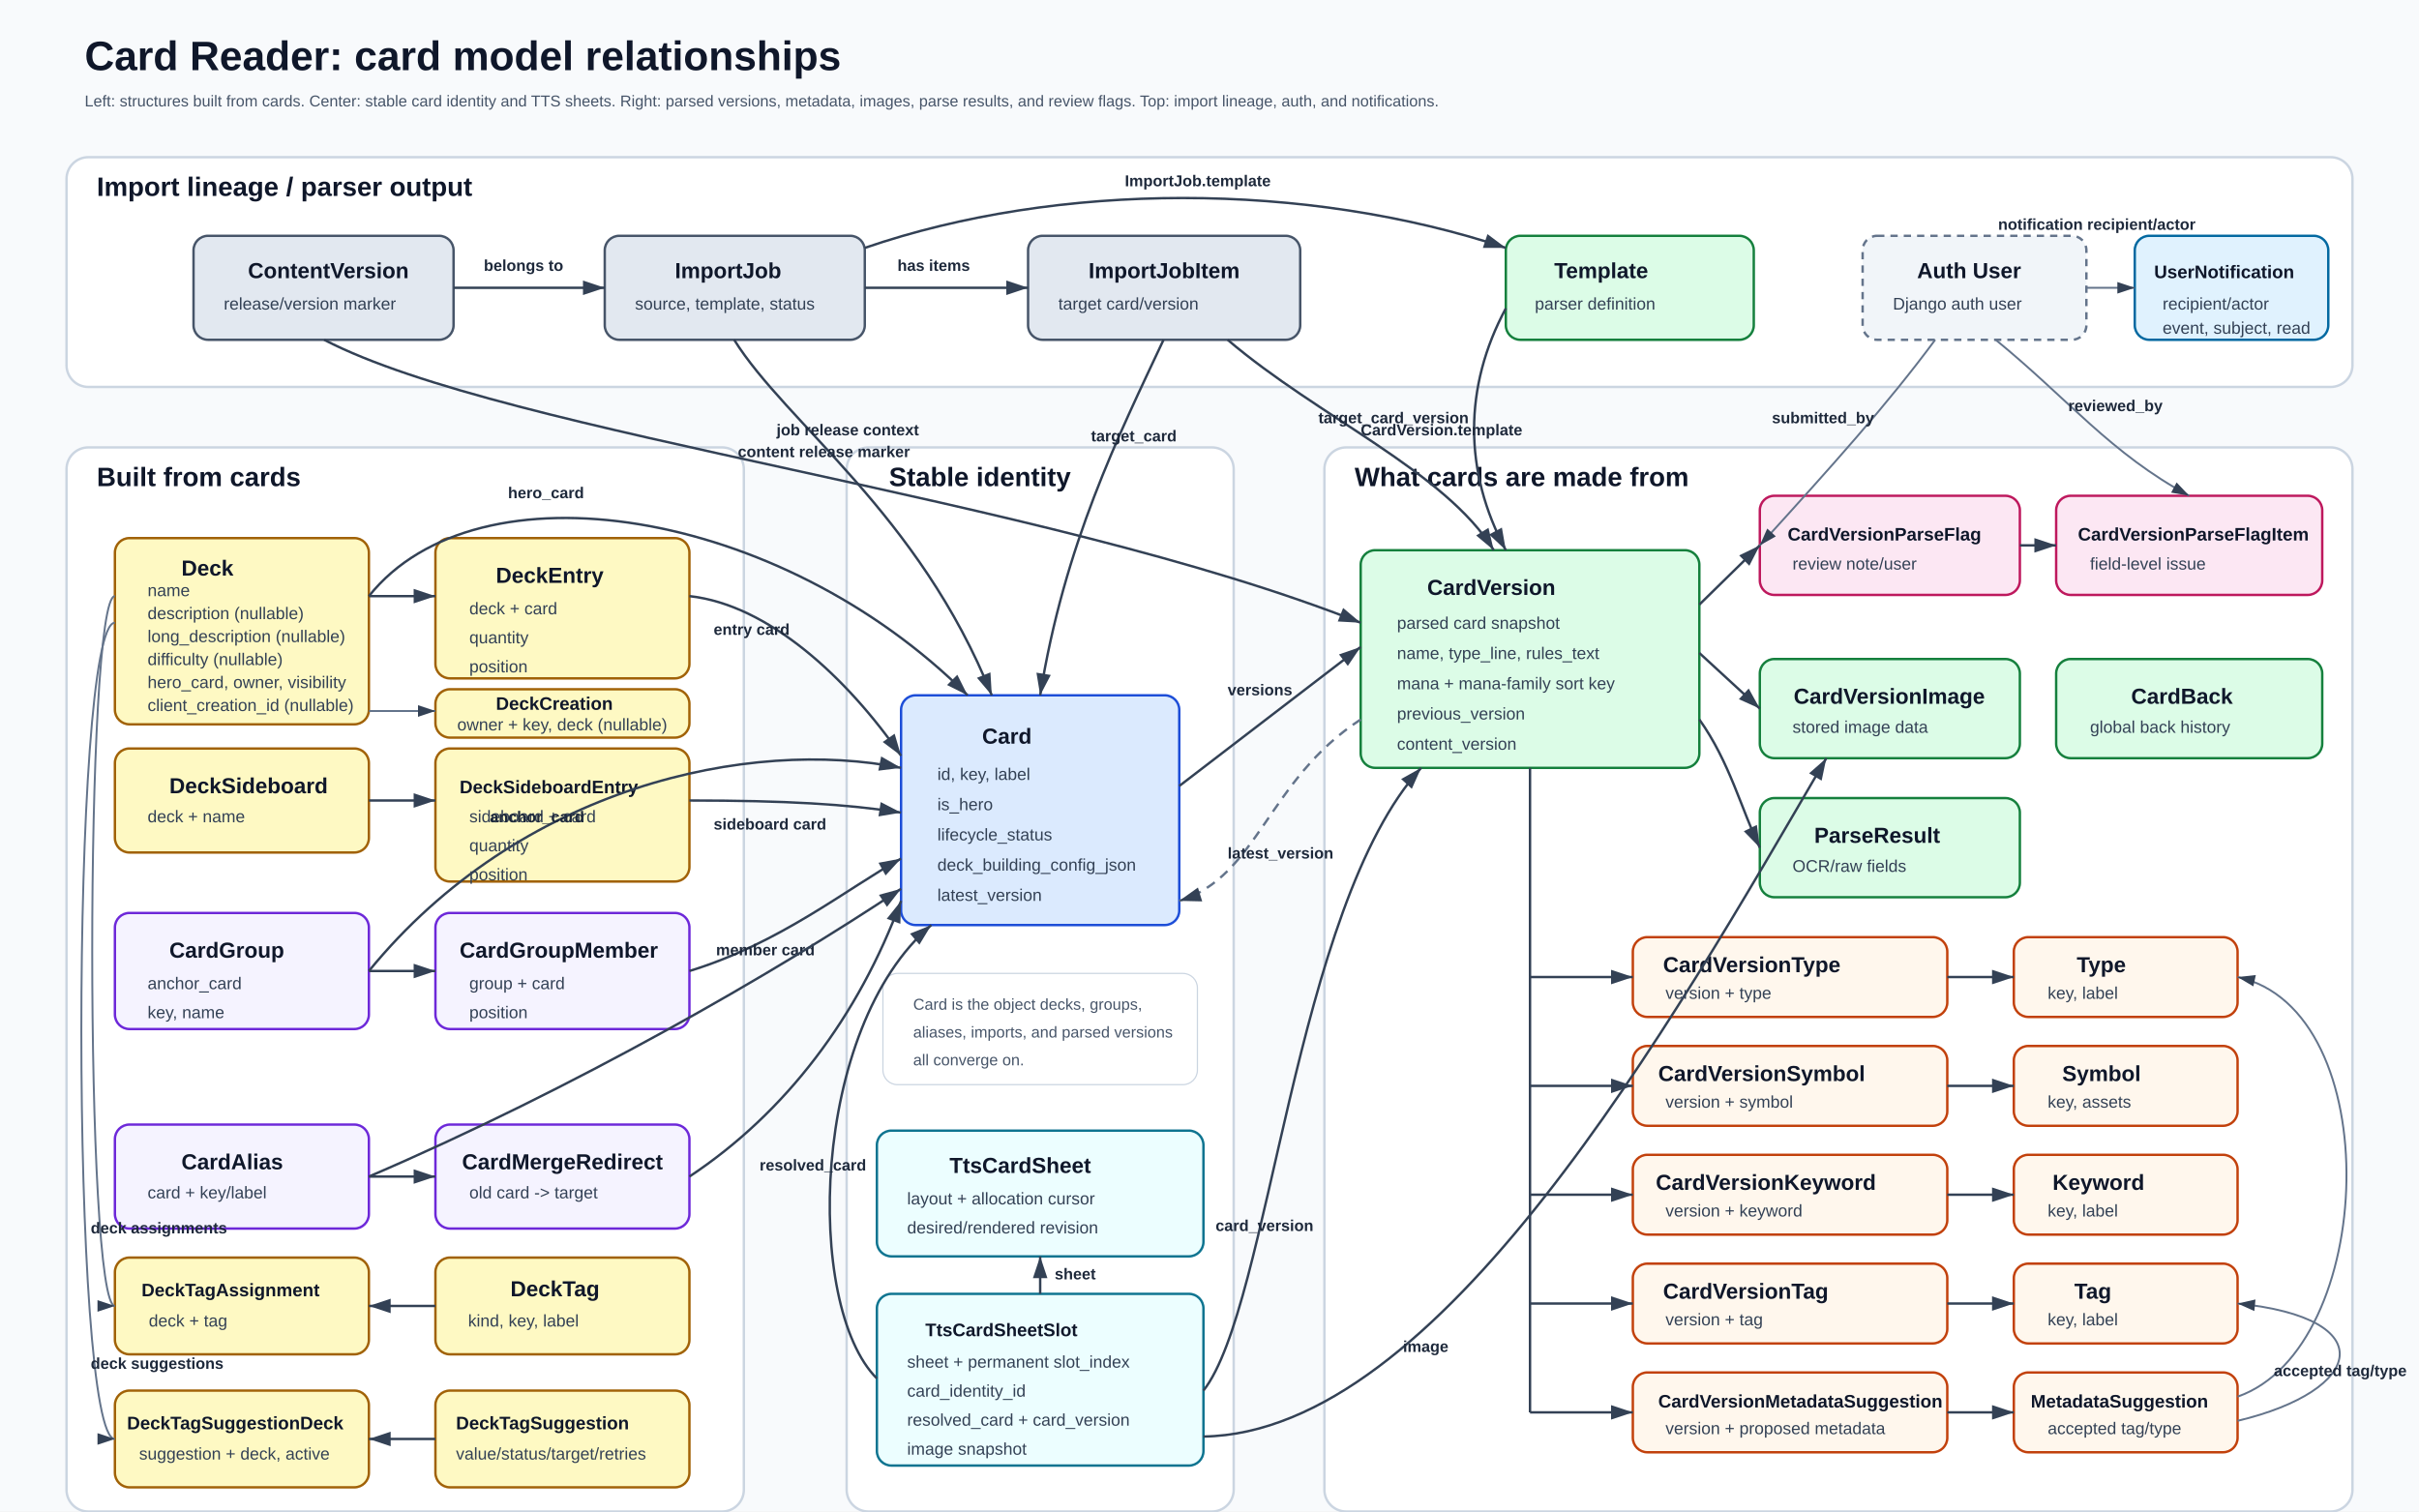
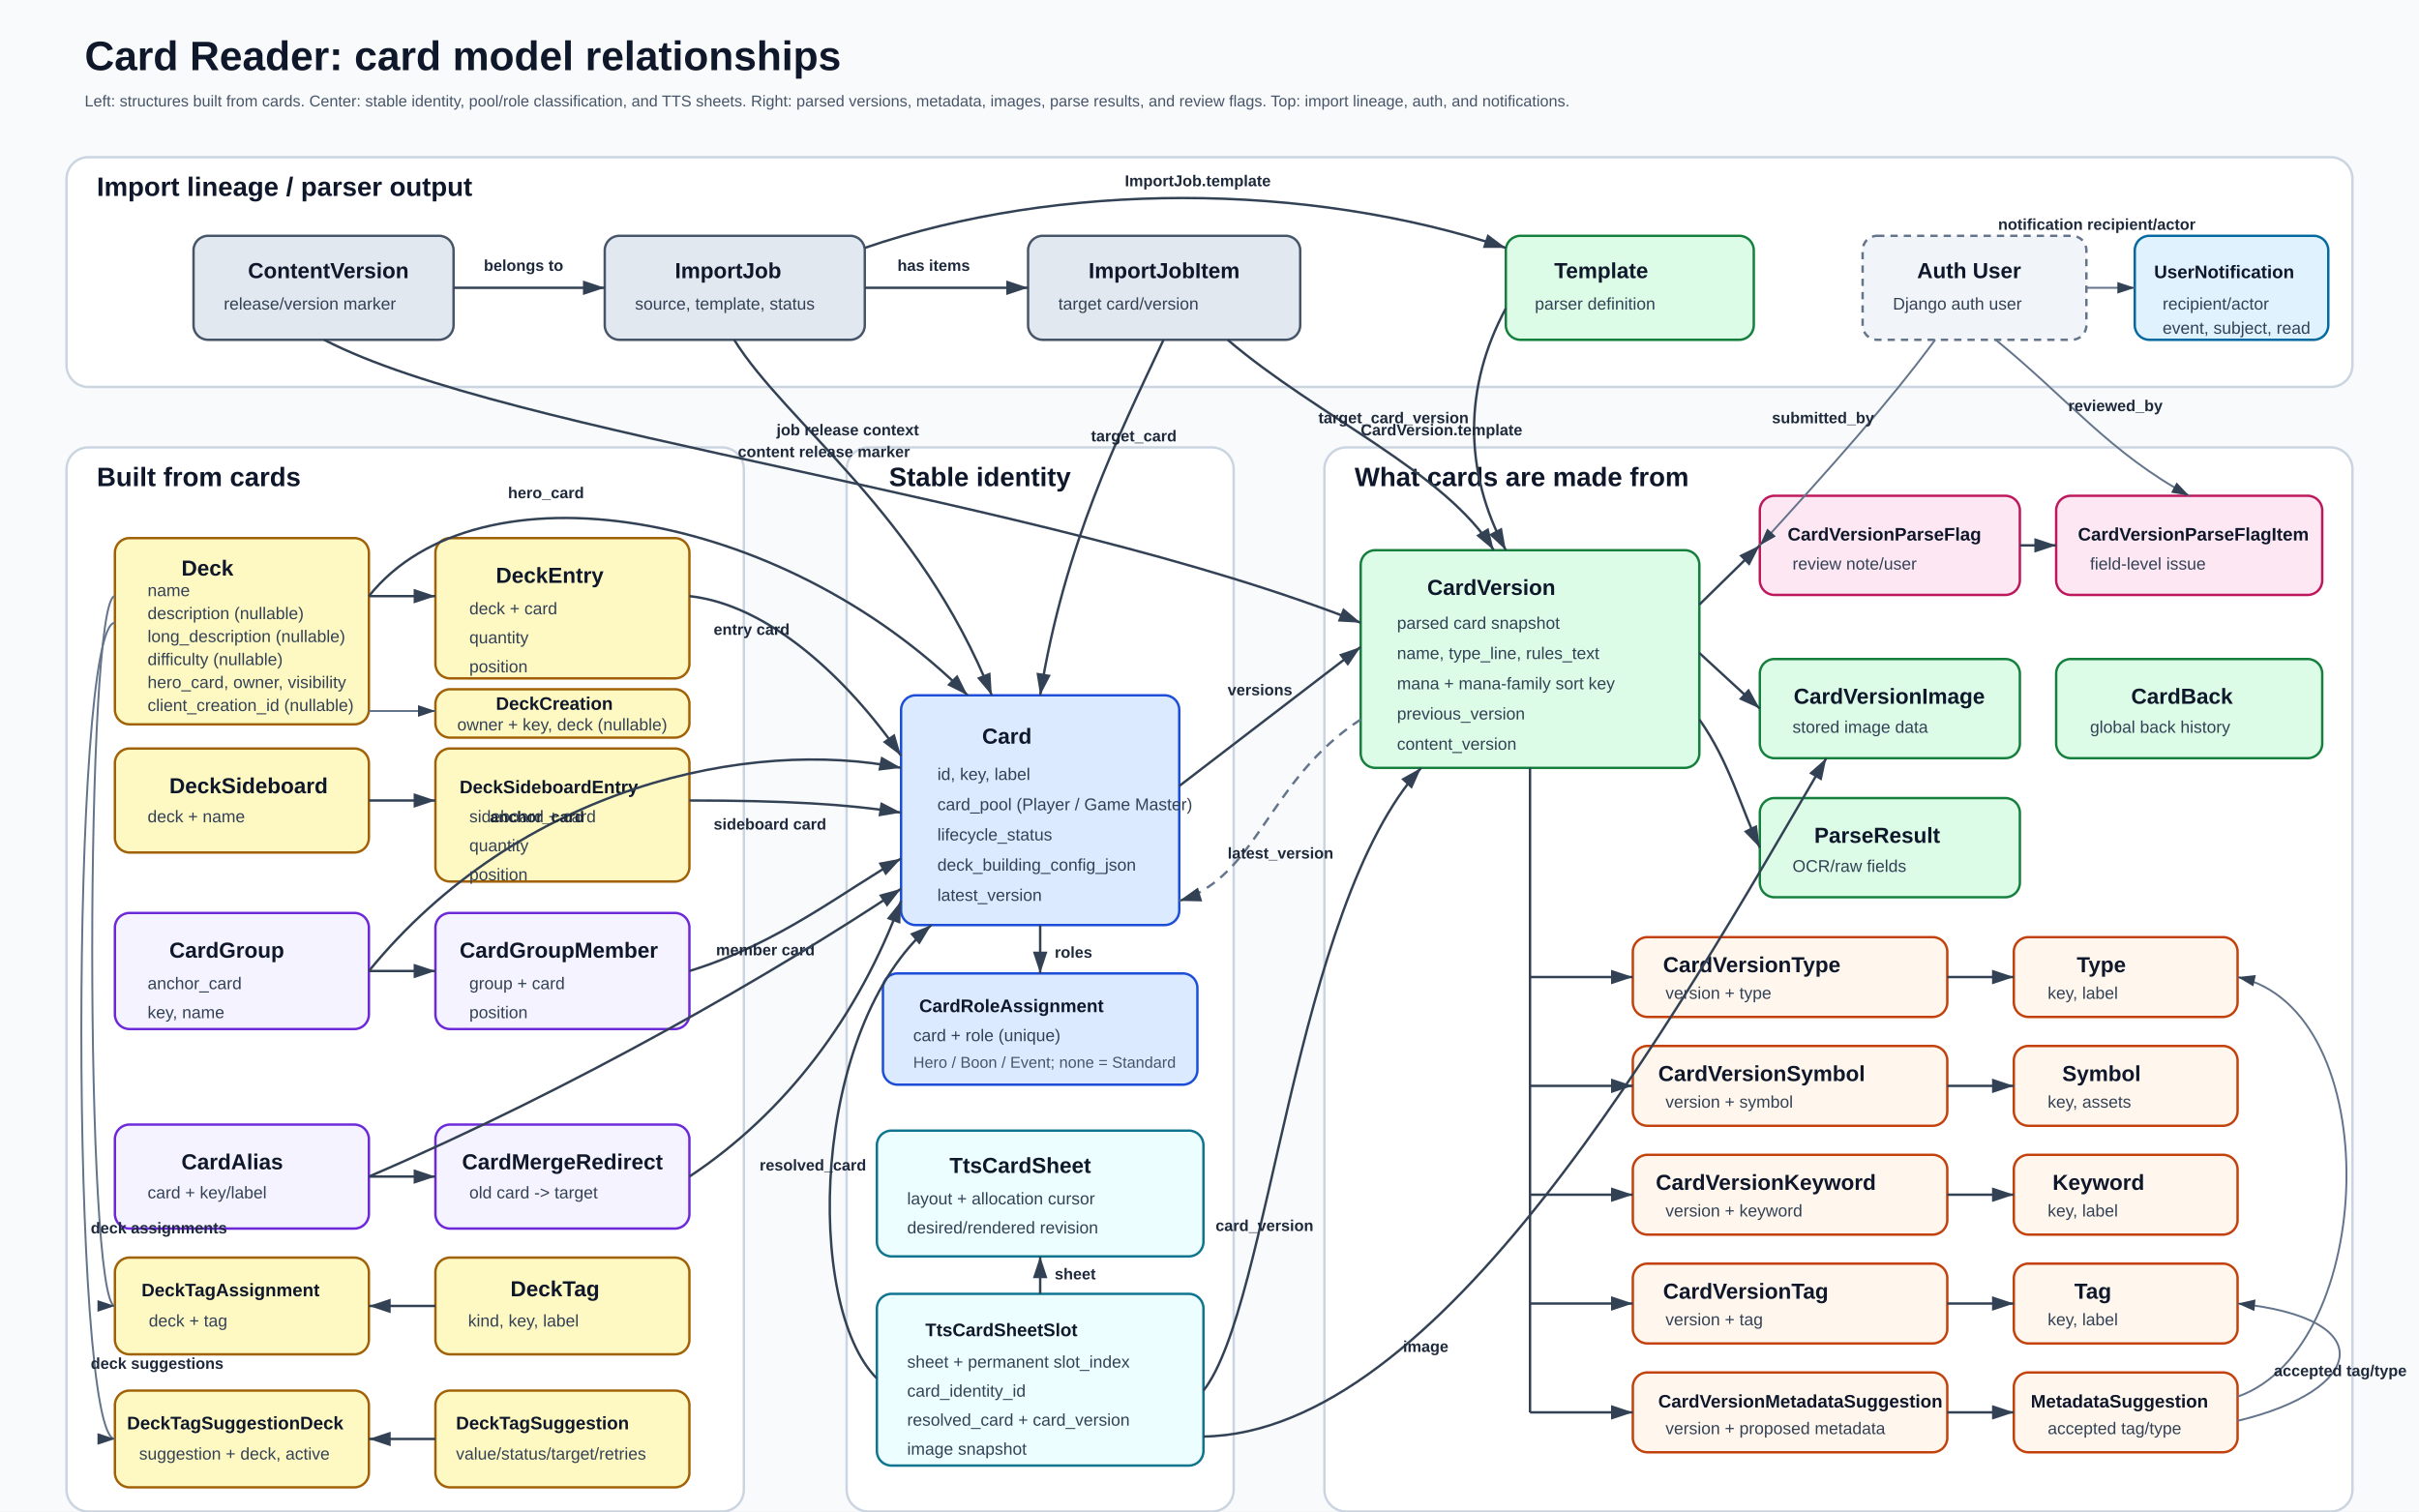
<svg xmlns="http://www.w3.org/2000/svg" width="2000" height="1250" viewBox="0 0 2000 1250" role="img" aria-labelledby="title desc">
  <defs>
    <marker id="arrow" markerWidth="10" markerHeight="10" refX="9" refY="3" orient="auto" markerUnits="strokeWidth">
      <path d="M0,0 L0,6 L9,3 z" fill="#334155" />
    </marker>
    <style>
      .bg { fill: #f8fafc; }
      .band { fill: #ffffff; stroke: #cbd5e1; stroke-width: 2; rx: 18; }
      .band-title { font: 700 22px Arial, sans-serif; fill: #0f172a; }
      .box { fill: #ffffff; stroke: #334155; stroke-width: 2; rx: 12; }
      .card { fill: #dbeafe; stroke: #1d4ed8; }
      .left { fill: #fef9c3; stroke: #a16207; }
      .group { fill: #f5f3ff; stroke: #6d28d9; }
      .version { fill: #dcfce7; stroke: #15803d; }
      .meta { fill: #fff7ed; stroke: #c2410c; }
      .review { fill: #fce7f3; stroke: #be185d; }
      .notify { fill: #e0f2fe; stroke: #0369a1; }
      .tts { fill: #ecfeff; stroke: #0e7490; }
      .import { fill: #e2e8f0; stroke: #475569; }
      .external { fill: #f1f5f9; stroke: #64748b; stroke-dasharray: 6 5; }
      .title { font: 700 18px Arial, sans-serif; fill: #0f172a; }
      .title-small { font: 700 15px Arial, sans-serif; fill: #0f172a; }
      .field { font: 14px Arial, sans-serif; fill: #334155; }
      .small { font: 13px Arial, sans-serif; fill: #475569; }
      .label { font: 13px Arial, sans-serif; fill: #1e293b; font-weight: 700; }
      .bus { stroke: #334155; stroke-width: 2; fill: none; }
      .line { stroke: #334155; stroke-width: 2; fill: none; marker-end: url(#arrow); }
      .soft { stroke: #64748b; stroke-width: 2; fill: none; stroke-dasharray: 8 6; marker-end: url(#arrow); }
      .thin { stroke: #64748b; stroke-width: 1.6; fill: none; marker-end: url(#arrow); }
    </style>
  </defs>
  <rect class="bg" width="2000" height="1250" />
  <text x="70" y="58" style="font: 800 34px Arial, sans-serif; fill: #0f172a;">Card Reader: card model relationships</text>
-   <text x="70" y="88" class="small">Left: structures built from cards. Center: stable card identity and TTS sheets. Right: parsed versions, metadata, images, parse results, and review flags. Top: import lineage, auth, and notifications.</text>
+   <text x="70" y="88" class="small">Left: structures built from cards. Center: stable identity, pool/role classification, and TTS sheets. Right: parsed versions, metadata, images, parse results, and review flags. Top: import lineage, auth, and notifications.</text>
  <rect class="band" x="55" y="130" width="1890" height="190" />
  <text class="band-title" x="80" y="162">Import lineage / parser output</text>
  <rect class="box import" x="160" y="195" width="215" height="86" />
  <text class="title" x="205" y="230">ContentVersion</text>
  <text class="field" x="185" y="256">release/version marker</text>
  <rect class="box import" x="500" y="195" width="215" height="86" />
  <text class="title" x="558" y="230">ImportJob</text>
  <text class="field" x="525" y="256">source, template, status</text>
  <rect class="box import" x="850" y="195" width="225" height="86" />
  <text class="title" x="900" y="230">ImportJobItem</text>
  <text class="field" x="875" y="256">target card/version</text>
  <rect class="box version" x="1245" y="195" width="205" height="86" />
  <text class="title" x="1285" y="230">Template</text>
  <text class="field" x="1269" y="256">parser definition</text>
  <rect class="box external" x="1540" y="195" width="185" height="86" />
  <text class="title" x="1585" y="230">Auth User</text>
  <text class="field" x="1565" y="256">Django auth user</text>
  <rect class="box notify" x="1765" y="195" width="160" height="86" />
  <text class="title-small" x="1781" y="230">UserNotification</text>
  <text class="field" x="1788" y="256">recipient/actor</text>
  <text class="field" x="1788" y="276">event, subject, read</text>
  <rect class="band" x="55" y="370" width="560" height="880" />
  <text class="band-title" x="80" y="402">Built from cards</text>
  <rect class="box left" x="95" y="445" width="210" height="154" />
  <text class="title" x="150" y="476">Deck</text>
  <text class="field" x="122" y="493">name</text>
  <text class="field" x="122" y="512">description (nullable)</text>
  <text class="field" x="122" y="531">long_description (nullable)</text>
  <text class="field" x="122" y="550">difficulty (nullable)</text>
  <text class="field" x="122" y="569">hero_card, owner, visibility</text>
  <text class="field" x="122" y="588">client_creation_id (nullable)</text>
  <rect class="box left" x="360" y="445" width="210" height="116" />
  <text class="title" x="410" y="482">DeckEntry</text>
  <text class="field" x="388" y="508">deck + card</text>
  <text class="field" x="388" y="532">quantity</text>
  <text class="field" x="388" y="556">position</text>
  <rect class="box left" x="360" y="570" width="210" height="40" />
  <text class="title-small" x="410" y="587">DeckCreation</text>
  <text class="field" x="378" y="604">owner + key, deck (nullable)</text>
  <rect class="box left" x="95" y="619" width="210" height="86" />
  <text class="title" x="140" y="656">DeckSideboard</text>
  <text class="field" x="122" y="680">deck + name</text>
  <rect class="box left" x="360" y="619" width="210" height="110" />
  <text class="title-small" x="380" y="656">DeckSideboardEntry</text>
  <text class="field" x="388" y="680">sideboard + card</text>
  <text class="field" x="388" y="704">quantity</text>
  <text class="field" x="388" y="728">position</text>
  <rect class="box group" x="95" y="755" width="210" height="96" />
  <text class="title" x="140" y="792">CardGroup</text>
  <text class="field" x="122" y="818">anchor_card</text>
  <text class="field" x="122" y="842">key, name</text>
  <rect class="box group" x="360" y="755" width="210" height="96" />
  <text class="title" x="380" y="792">CardGroupMember</text>
  <text class="field" x="388" y="818">group + card</text>
  <text class="field" x="388" y="842">position</text>
  <rect class="box group" x="95" y="930" width="210" height="86" />
  <text class="title" x="150" y="967">CardAlias</text>
  <text class="field" x="122" y="991">card + key/label</text>
  <rect class="box group" x="360" y="930" width="210" height="86" />
  <text class="title" x="382" y="967">CardMergeRedirect</text>
  <text class="field" x="388" y="991">old card -&gt; target</text>
  <rect class="box left" x="95" y="1040" width="210" height="80" />
  <text class="title-small" x="117" y="1072">DeckTagAssignment</text>
  <text class="field" x="123" y="1097">deck + tag</text>
  <rect class="box left" x="360" y="1040" width="210" height="80" />
  <text class="title" x="422" y="1072">DeckTag</text>
  <text class="field" x="387" y="1097">kind, key, label</text>
  <rect class="box left" x="95" y="1150" width="210" height="80" />
  <text class="title-small" x="105" y="1182">DeckTagSuggestionDeck</text>
  <text class="field" x="115" y="1207">suggestion + deck, active</text>
  <rect class="box left" x="360" y="1150" width="210" height="80" />
  <text class="title-small" x="377" y="1182">DeckTagSuggestion</text>
  <text class="field" x="377" y="1207">value/status/target/retries</text>
  <rect class="band" x="700" y="370" width="320" height="880" />
  <text class="band-title" x="735" y="402">Stable identity</text>
  <rect class="box card" x="745" y="575" width="230" height="190" />
  <text class="title" x="812" y="615">Card</text>
  <text class="field" x="775" y="645">id, key, label</text>
-   <text class="field" x="775" y="670">is_hero</text>
+   <text class="field" x="775" y="670">card_pool (Player / Game Master)</text>
  <text class="field" x="775" y="695">lifecycle_status</text>
  <text class="field" x="775" y="720">deck_building_config_json</text>
  <text class="field" x="775" y="745">latest_version</text>
-   <rect x="730" y="805" width="260" height="92" fill="#ffffff" stroke="#cbd5e1" rx="12" />
-   <text x="755" y="835" class="small">Card is the object decks, groups,</text>
-   <text x="755" y="858" class="small">aliases, imports, and parsed versions</text>
-   <text x="755" y="881" class="small">all converge on.</text>
+   <rect class="box card" x="730" y="805" width="260" height="92" />
+   <text x="760" y="837" class="title-small">CardRoleAssignment</text>
+   <text x="755" y="861" class="field">card + role (unique)</text>
+   <text x="755" y="883" class="small">Hero / Boon / Event; none = Standard</text>
  <rect class="box tts" x="725" y="935" width="270" height="104" />
  <text class="title" x="785" y="970">TtsCardSheet</text>
  <text class="field" x="750" y="996">layout + allocation cursor</text>
  <text class="field" x="750" y="1020">desired/rendered revision</text>
  <rect class="box tts" x="725" y="1070" width="270" height="142" />
  <text class="title-small" x="765" y="1105">TtsCardSheetSlot</text>
  <text class="field" x="750" y="1131">sheet + permanent slot_index</text>
  <text class="field" x="750" y="1155">card_identity_id</text>
  <text class="field" x="750" y="1179">resolved_card + card_version</text>
  <text class="field" x="750" y="1203">image snapshot</text>
  <rect class="band" x="1095" y="370" width="850" height="880" />
  <text class="band-title" x="1120" y="402">What cards are made from</text>
  <rect class="box version" x="1125" y="455" width="280" height="180" />
  <text class="title" x="1180" y="492">CardVersion</text>
  <text class="field" x="1155" y="520">parsed card snapshot</text>
  <text class="field" x="1155" y="545">name, type_line, rules_text</text>
  <text class="field" x="1155" y="570">mana + mana-family sort key</text>
  <text class="field" x="1155" y="595">previous_version</text>
  <text class="field" x="1155" y="620">content_version</text>
  <rect class="box review" x="1455" y="410" width="215" height="82" />
  <text class="title-small" x="1478" y="447">CardVersionParseFlag</text>
  <text class="field" x="1482" y="471">review note/user</text>
  <rect class="box review" x="1700" y="410" width="220" height="82" />
  <text class="title-small" x="1718" y="447">CardVersionParseFlagItem</text>
  <text class="field" x="1728" y="471">field-level issue</text>
  <rect class="box version" x="1455" y="545" width="215" height="82" />
  <text class="title" x="1483" y="582">CardVersionImage</text>
  <text class="field" x="1482" y="606">stored image data</text>
  <rect class="box version" x="1700" y="545" width="220" height="82" />
  <text class="title" x="1762" y="582">CardBack</text>
  <text class="field" x="1728" y="606">global back history</text>
  <rect class="box version" x="1455" y="660" width="215" height="82" />
  <text class="title" x="1500" y="697">ParseResult</text>
  <text class="field" x="1482" y="721">OCR/raw fields</text>
  <rect class="box meta" x="1350" y="775" width="260" height="66" />
  <text class="title" x="1375" y="804">CardVersionType</text>
  <text class="field" x="1377" y="826">version + type</text>
  <rect class="box meta" x="1350" y="865" width="260" height="66" />
  <text class="title" x="1371" y="894">CardVersionSymbol</text>
  <text class="field" x="1377" y="916">version + symbol</text>
  <rect class="box meta" x="1350" y="955" width="260" height="66" />
  <text class="title" x="1369" y="984">CardVersionKeyword</text>
  <text class="field" x="1377" y="1006">version + keyword</text>
  <rect class="box meta" x="1350" y="1045" width="260" height="66" />
  <text class="title" x="1375" y="1074">CardVersionTag</text>
  <text class="field" x="1377" y="1096">version + tag</text>
  <rect class="box meta" x="1350" y="1135" width="260" height="66" />
  <text class="title-small" x="1371" y="1164">CardVersionMetadataSuggestion</text>
  <text class="field" x="1377" y="1186">version + proposed metadata</text>
  <rect class="box meta" x="1665" y="775" width="185" height="66" />
  <text class="title" x="1717" y="804">Type</text>
  <text class="field" x="1693" y="826">key, label</text>
  <rect class="box meta" x="1665" y="865" width="185" height="66" />
  <text class="title" x="1705" y="894">Symbol</text>
  <text class="field" x="1693" y="916">key, assets</text>
  <rect class="box meta" x="1665" y="955" width="185" height="66" />
  <text class="title" x="1697" y="984">Keyword</text>
  <text class="field" x="1693" y="1006">key, label</text>
  <rect class="box meta" x="1665" y="1045" width="185" height="66" />
  <text class="title" x="1715" y="1074">Tag</text>
  <text class="field" x="1693" y="1096">key, label</text>
  <rect class="box meta" x="1665" y="1135" width="185" height="66" />
  <text class="title-small" x="1679" y="1164">MetadataSuggestion</text>
  <text class="field" x="1693" y="1186">accepted tag/type</text>
  <path class="line" d="M375 238 L500 238" />
  <text class="label" x="400" y="224">belongs to</text>
  <path class="line" d="M715 238 L850 238" />
  <text class="label" x="742" y="224">has items</text>
  <path class="line" d="M715 205 C875 150, 1080 150, 1245 205" />
  <text class="label" x="930" y="154">ImportJob.template</text>
  <path class="line" d="M607 281 C650 350, 760 425, 820 575" />
  <text class="label" x="642" y="360">job release context</text>
  <path class="line" d="M962 281 C925 360, 880 450, 860 575" />
  <text class="label" x="902" y="365">target_card</text>
  <path class="line" d="M1015 281 C1090 345, 1195 390, 1235 455" />
  <text class="label" x="1090" y="350">target_card_version</text>
  <path class="line" d="M268 281 C420 360, 860 410, 1125 515" />
  <text class="label" x="610" y="378">content release marker</text>
  <path class="line" d="M1245 255 C1210 320, 1210 390, 1245 455" />
  <text class="label" x="1125" y="360">CardVersion.template</text>
  <path class="thin" d="M1725 238 L1765 238" />
  <text class="label" x="1652" y="190">notification recipient/actor</text>
  <path class="line" d="M305 493 L360 493" />
  <path class="thin" d="M305 588 L360 588" />
  <path class="line" d="M305 662 L360 662" />
  <path class="line" d="M305 803 L360 803" />
  <path class="line" d="M305 973 L360 973" />
  <path class="line" d="M360 1080 L305 1080" />
  <path class="line" d="M360 1190 L305 1190" />
  <path class="thin" d="M95 493 C70 493, 70 1080, 95 1080" />
  <text class="label" x="75" y="1020">deck assignments</text>
  <path class="thin" d="M95 515 C58 515, 58 1190, 95 1190" />
  <text class="label" x="75" y="1132">deck suggestions</text>
  <path class="line" d="M570 493 C635 500, 700 560, 745 625" />
  <text class="label" x="590" y="525">entry card</text>
  <path class="line" d="M570 662 C650 662, 700 665, 745 672" />
  <text class="label" x="590" y="686">sideboard card</text>
  <path class="line" d="M570 803 C645 780, 700 735, 745 710" />
  <text class="label" x="592" y="790">member card</text>
  <path class="line" d="M305 493 C395 380, 645 420, 800 575" />
  <text class="label" x="420" y="412">hero_card</text>
  <path class="line" d="M305 803 C430 650, 620 610, 745 635" />
  <text class="label" x="405" y="680">anchor_card</text>
  <path class="line" d="M305 973 C475 900, 640 805, 745 735" />
  <path class="line" d="M570 973 C650 920, 710 840, 745 745" />
  <path class="line" d="M975 650 L1125 535" />
  <text class="label" x="1015" y="575">versions</text>
  <path class="soft" d="M1125 595 C1048 645, 1040 725, 975 745" />
  <text class="label" x="1015" y="710">latest_version</text>
+   <path class="line" d="M860 765 L860 805" />
+   <text class="label" x="872" y="792">roles</text>
  <path class="line" d="M860 1070 L860 1039" />
  <text class="label" x="872" y="1058">sheet</text>
  <path class="line" d="M725 1140 C665 1080, 670 850, 770 765" />
  <text class="label" x="628" y="968">resolved_card</text>
  <path class="line" d="M995 1150 C1050 1080, 1070 750, 1175 635" />
  <text class="label" x="1005" y="1018">card_version</text>
  <path class="line" d="M995 1188 C1190 1185, 1380 850, 1510 627" />
  <text class="label" x="1160" y="1118">image</text>
  <path class="line" d="M1405 500 L1455 451" />
  <path class="line" d="M1405 540 L1455 586" />
  <path class="line" d="M1405 595 C1430 630, 1440 670, 1455 701" />
  <path class="line" d="M1670 451 L1700 451" />
  <path class="bus" d="M1265 635 L1265 1168" />
  <path class="line" d="M1265 808 L1350 808" />
  <path class="line" d="M1265 898 L1350 898" />
  <path class="line" d="M1265 988 L1350 988" />
  <path class="line" d="M1265 1078 L1350 1078" />
  <path class="line" d="M1265 1168 L1350 1168" />
  <path class="line" d="M1610 808 L1665 808" />
  <path class="line" d="M1610 898 L1665 898" />
  <path class="line" d="M1610 988 L1665 988" />
  <path class="line" d="M1610 1078 L1665 1078" />
  <path class="line" d="M1610 1168 L1665 1168" />
  <path class="thin" d="M1850 1155 C1965 1115, 1975 835, 1850 808" />
  <path class="thin" d="M1850 1175 C1955 1150, 1970 1090, 1850 1078" />
  <text class="label" x="1880" y="1138">accepted tag/type</text>
  <path class="thin" d="M1600 281 C1560 335, 1515 385, 1455 451" />
  <text class="label" x="1465" y="350">submitted_by</text>
  <path class="thin" d="M1650 281 C1710 330, 1745 375, 1810 410" />
  <text class="label" x="1710" y="340">reviewed_by</text>
</svg>
